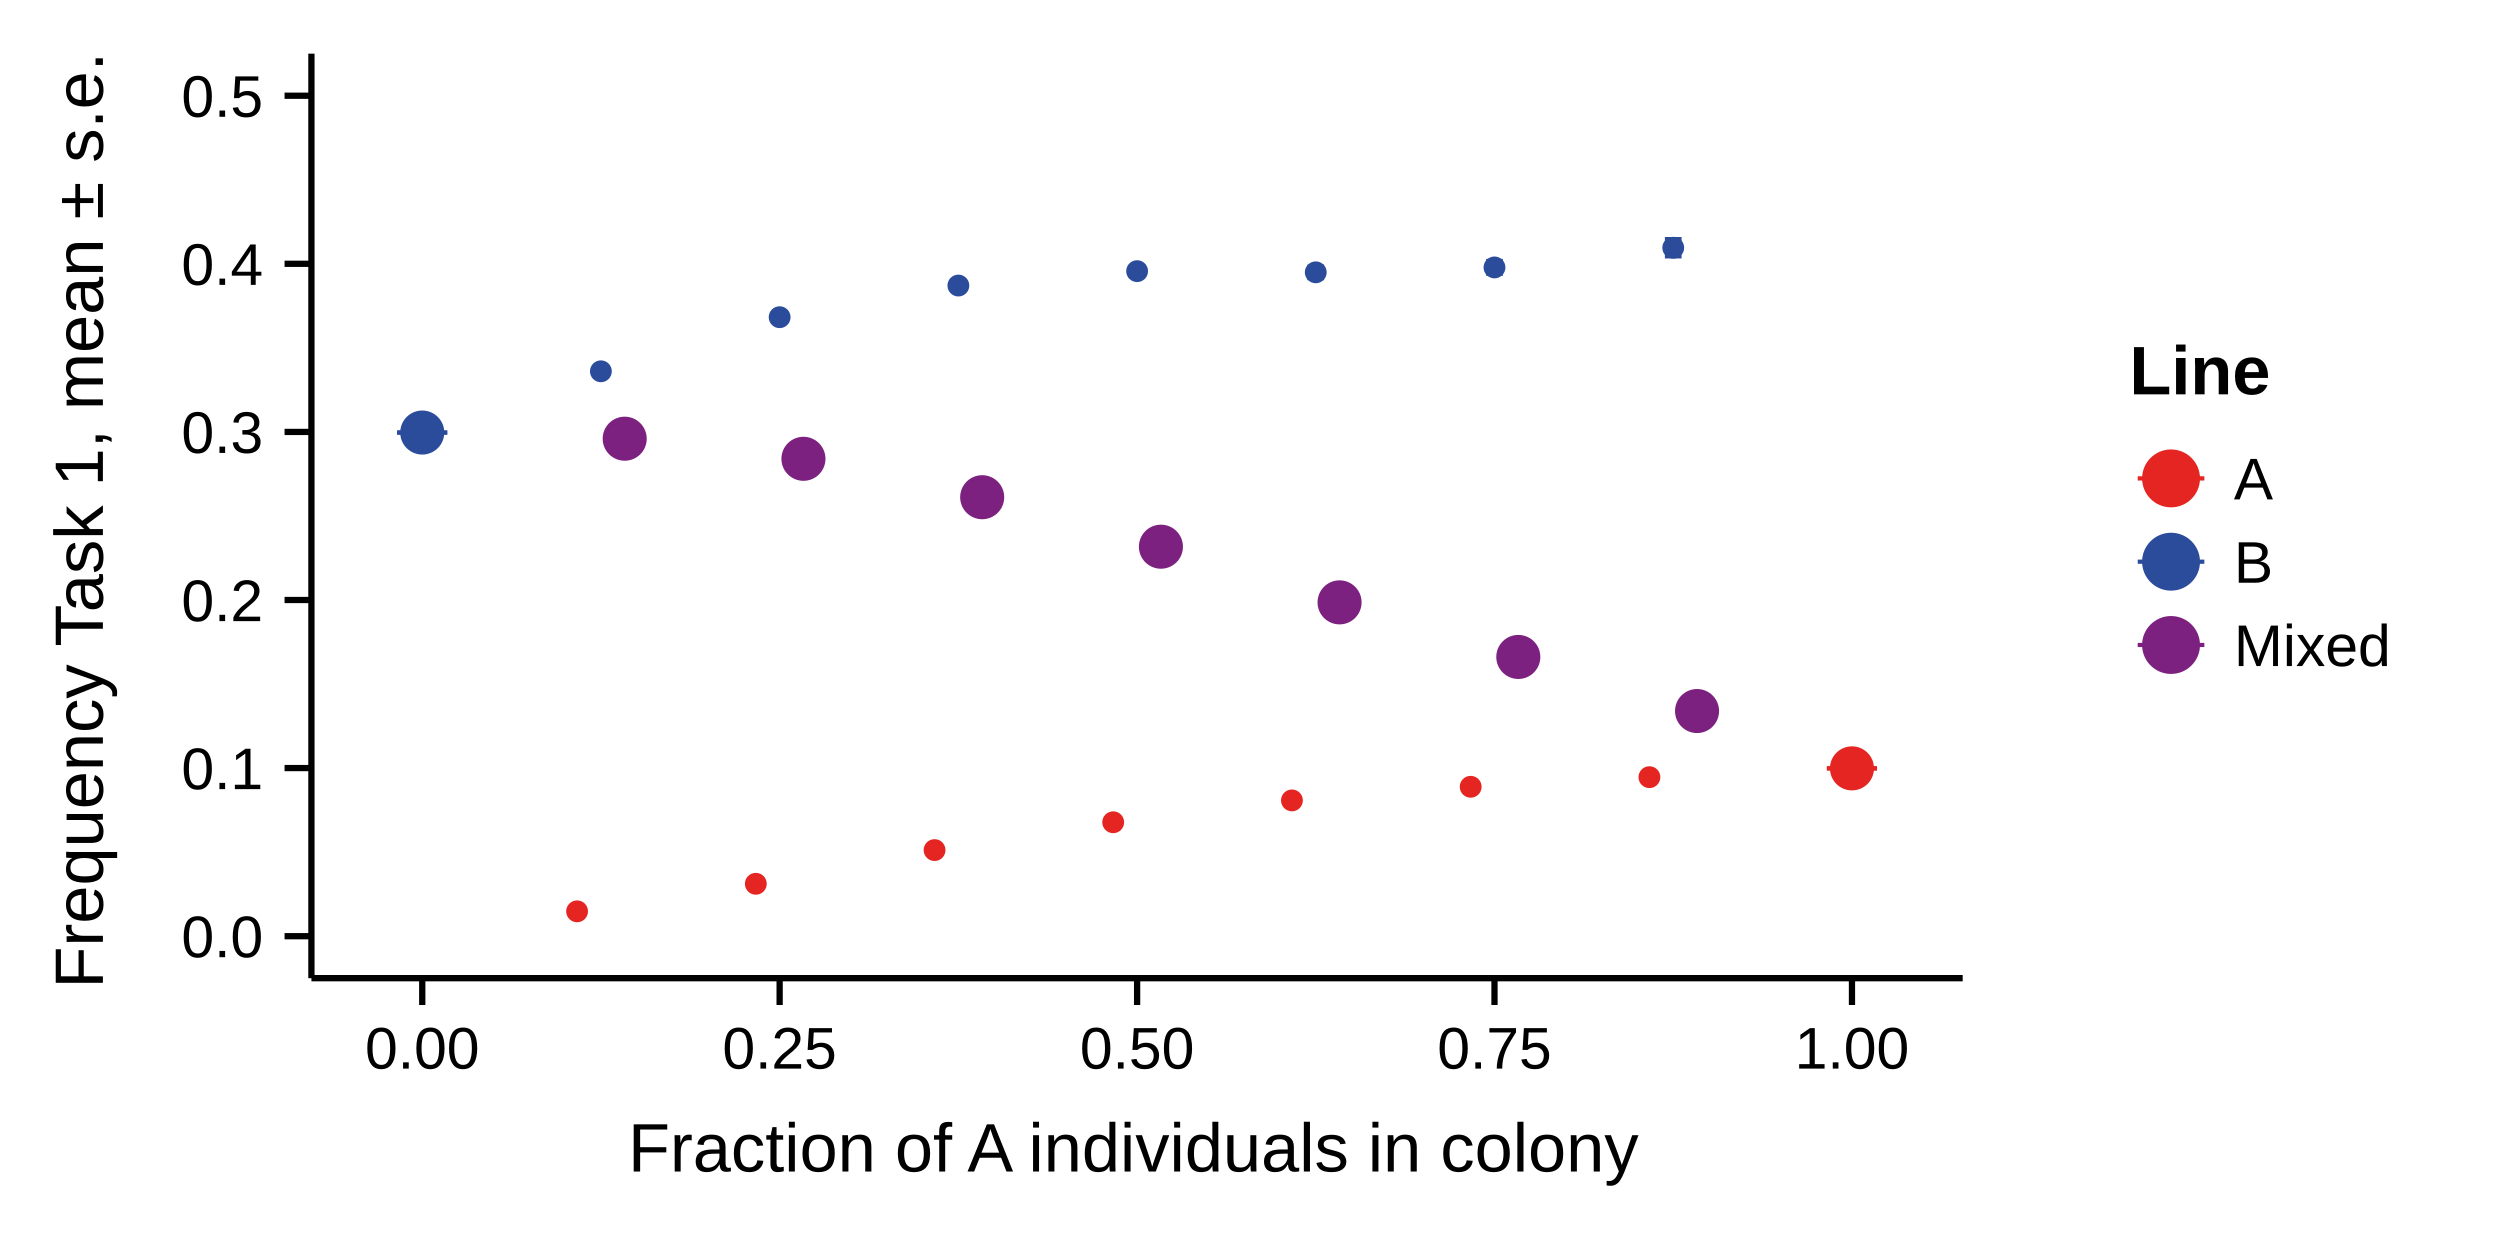
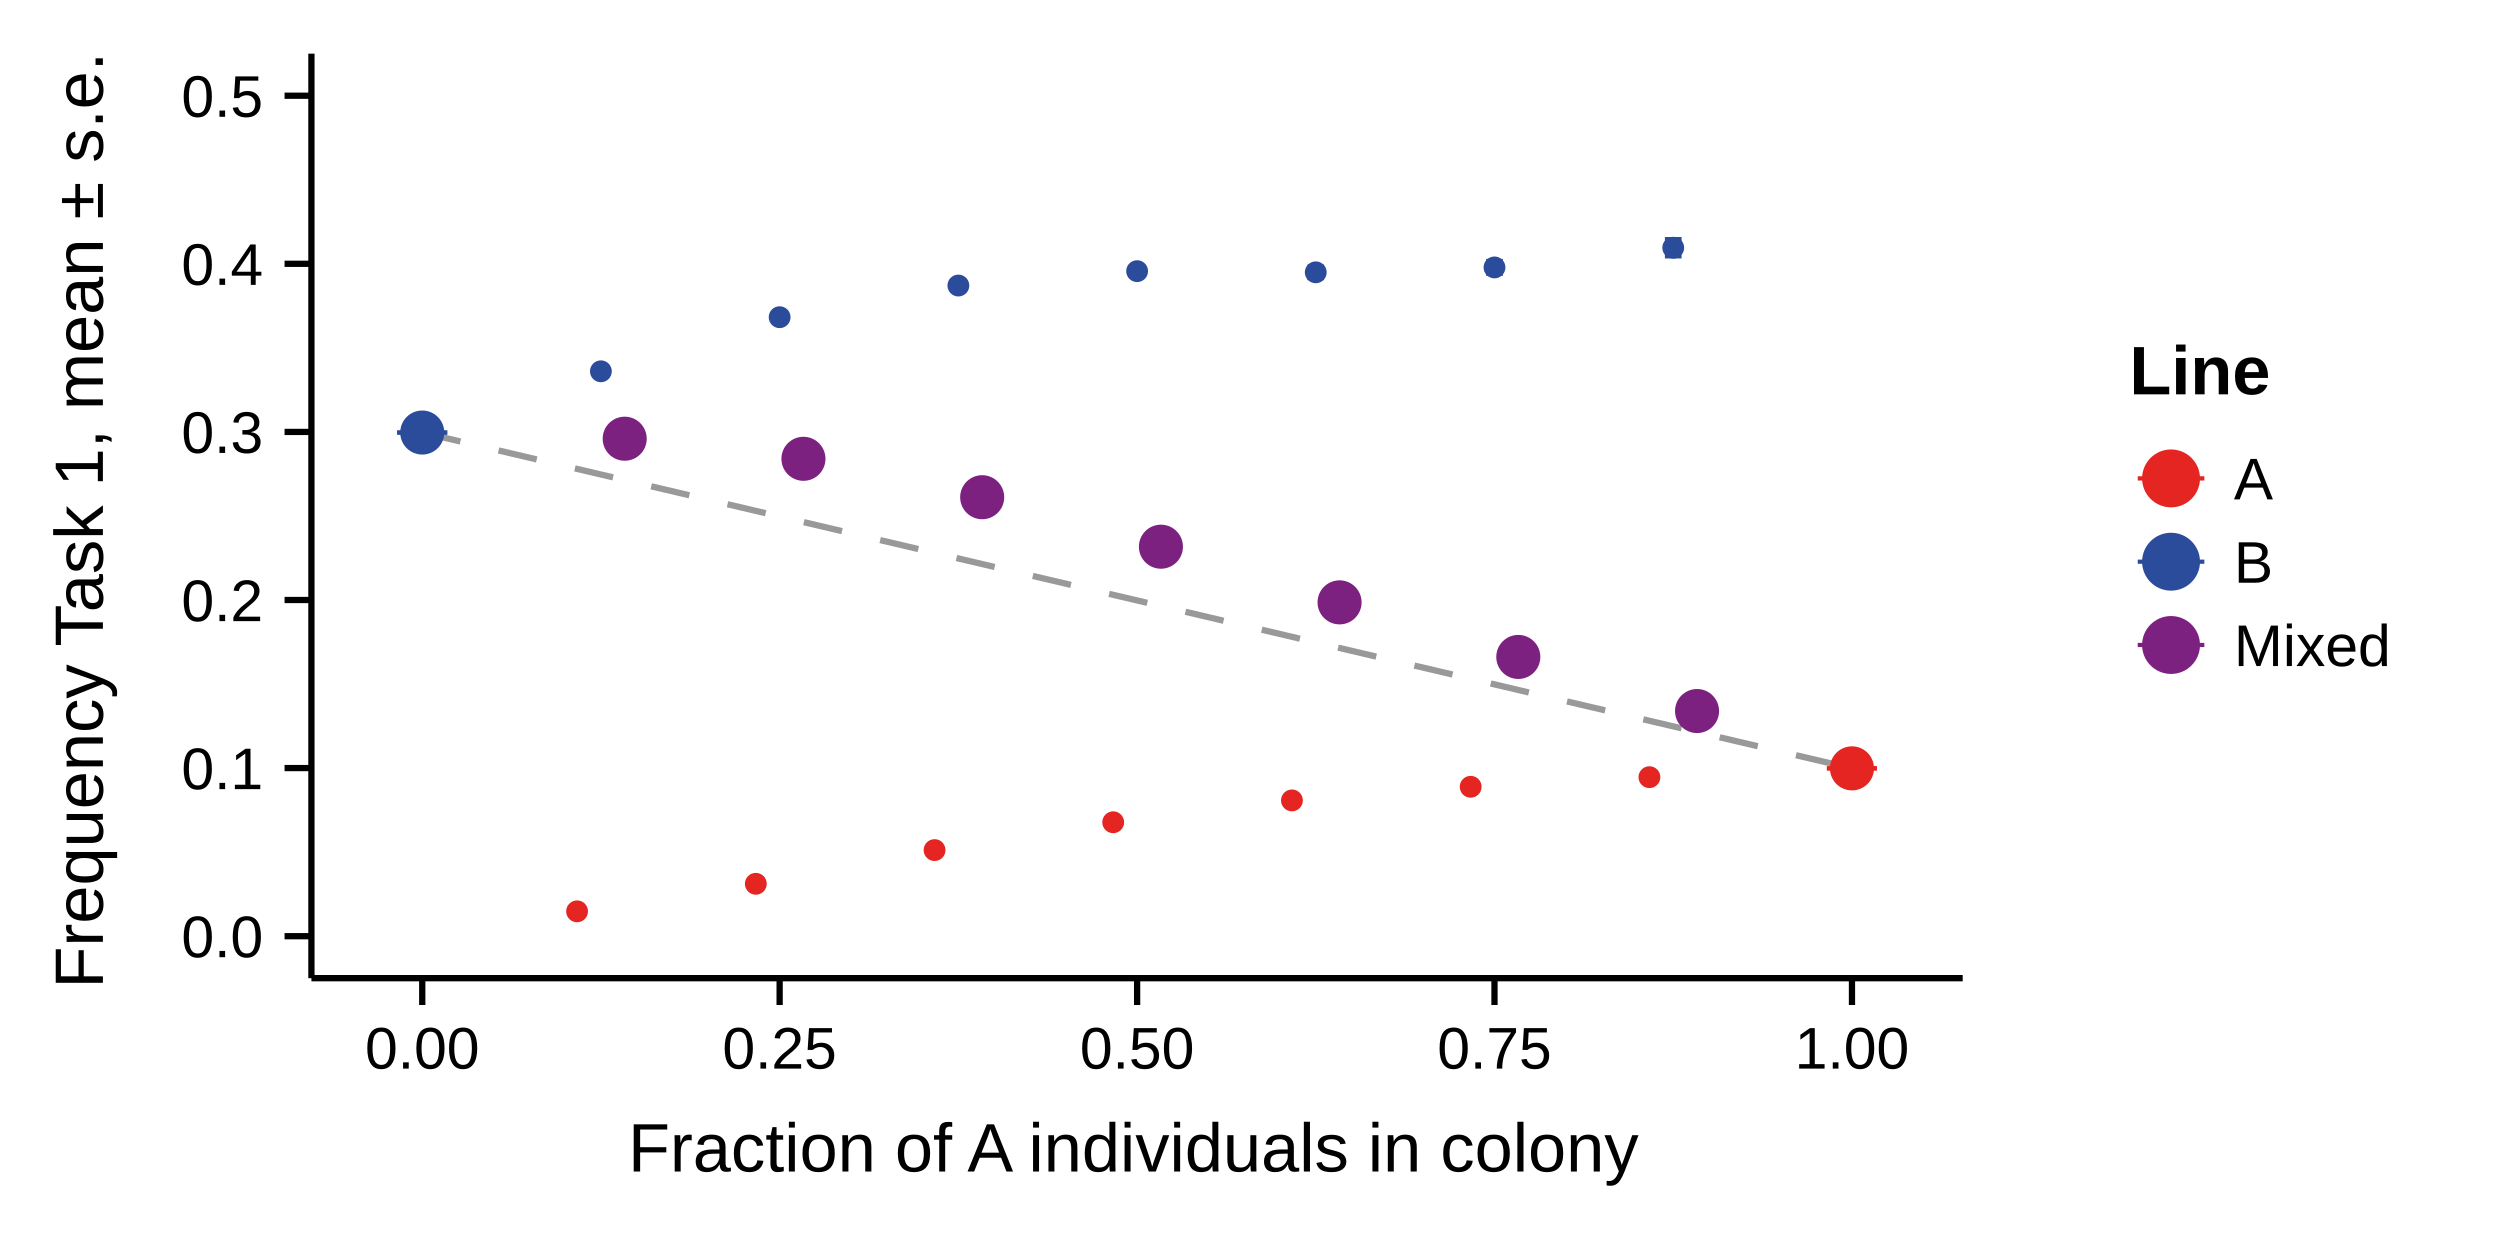
<svg xmlns="http://www.w3.org/2000/svg" viewBox="0 0 255.12 127.56">
  <defs>
    <style type="text/css">
    line, polyline, path, rect, circle {
      fill: none;
      stroke: #000000;
      stroke-linecap: round;
      stroke-linejoin: round;
      stroke-miterlimit: 10.00;
    }
  </style>
  </defs>
  <rect width="100%" height="100%" style="stroke: none; fill: #FFFFFF;" />
  <rect x="-0.00" y="-0.00" width="255.12" height="127.56" style="stroke-width: 1.07; stroke: #FFFFFF; fill: #FFFFFF;" />
  <defs>
    <clipPath id="cpMzEuNzc4MXwyMDAuMjkzfDk5LjgyNDl8NS40Nzk0NQ==">
      <rect x="31.78" y="5.48" width="168.51" height="94.35" />
    </clipPath>
  </defs>
  <rect x="31.78" y="5.48" width="168.51" height="94.35" style="stroke-width: 1.07; stroke: none; fill: #FFFFFF;" clip-path="url(#cpMzEuNzc4MXwyMDAuMjkzfDk5LjgyNDl8NS40Nzk0NQ==)" />
+   <polyline points="43.09,44.14 188.99,78.41 " style="stroke-width: 0.64; stroke: #999999; stroke-dasharray: 4.00,4.00; stroke-linecap: butt;" clip-path="url(#cpMzEuNzc4MXwyMDAuMjkzfDk5LjgyNDl8NS40Nzk0NQ==)" />
  <polyline points="40.53,44.14 45.64,44.14 " style="stroke-width: 0.43; stroke: #2B4B9B; stroke-linecap: butt;" clip-path="url(#cpMzEuNzc4MXwyMDAuMjkzfDk5LjgyNDl8NS40Nzk0NQ==)" />
  <polyline points="43.09,44.14 43.09,44.14 " style="stroke-width: 0.43; stroke: #2B4B9B; stroke-linecap: butt;" clip-path="url(#cpMzEuNzc4MXwyMDAuMjkzfDk5LjgyNDl8NS40Nzk0NQ==)" />
  <polyline points="40.53,44.14 45.64,44.14 " style="stroke-width: 0.43; stroke: #2B4B9B; stroke-linecap: butt;" clip-path="url(#cpMzEuNzc4MXwyMDAuMjkzfDk5LjgyNDl8NS40Nzk0NQ==)" />
  <polyline points="62.90,44.72 64.61,44.72 " style="stroke-width: 0.43; stroke: #7C217F; stroke-linecap: butt;" clip-path="url(#cpMzEuNzc4MXwyMDAuMjkzfDk5LjgyNDl8NS40Nzk0NQ==)" />
  <polyline points="63.75,44.72 63.75,44.83 " style="stroke-width: 0.43; stroke: #7C217F; stroke-linecap: butt;" clip-path="url(#cpMzEuNzc4MXwyMDAuMjkzfDk5LjgyNDl8NS40Nzk0NQ==)" />
  <polyline points="62.90,44.83 64.61,44.83 " style="stroke-width: 0.43; stroke: #7C217F; stroke-linecap: butt;" clip-path="url(#cpMzEuNzc4MXwyMDAuMjkzfDk5LjgyNDl8NS40Nzk0NQ==)" />
  <polyline points="60.47,37.79 62.17,37.79 " style="stroke-width: 0.43; stroke: #2B4B9B; stroke-linecap: butt;" clip-path="url(#cpMzEuNzc4MXwyMDAuMjkzfDk5LjgyNDl8NS40Nzk0NQ==)" />
  <polyline points="61.32,37.79 61.32,37.98 " style="stroke-width: 0.43; stroke: #2B4B9B; stroke-linecap: butt;" clip-path="url(#cpMzEuNzc4MXwyMDAuMjkzfDk5LjgyNDl8NS40Nzk0NQ==)" />
  <polyline points="60.47,37.98 62.17,37.98 " style="stroke-width: 0.43; stroke: #2B4B9B; stroke-linecap: butt;" clip-path="url(#cpMzEuNzc4MXwyMDAuMjkzfDk5LjgyNDl8NS40Nzk0NQ==)" />
  <polyline points="58.04,92.79 59.74,92.79 " style="stroke-width: 0.43; stroke: #E52521; stroke-linecap: butt;" clip-path="url(#cpMzEuNzc4MXwyMDAuMjkzfDk5LjgyNDl8NS40Nzk0NQ==)" />
  <polyline points="58.89,92.79 58.89,93.21 " style="stroke-width: 0.43; stroke: #E52521; stroke-linecap: butt;" clip-path="url(#cpMzEuNzc4MXwyMDAuMjkzfDk5LjgyNDl8NS40Nzk0NQ==)" />
  <polyline points="58.04,93.21 59.74,93.21 " style="stroke-width: 0.43; stroke: #E52521; stroke-linecap: butt;" clip-path="url(#cpMzEuNzc4MXwyMDAuMjkzfDk5LjgyNDl8NS40Nzk0NQ==)" />
  <polyline points="81.14,46.73 82.84,46.73 " style="stroke-width: 0.43; stroke: #7C217F; stroke-linecap: butt;" clip-path="url(#cpMzEuNzc4MXwyMDAuMjkzfDk5LjgyNDl8NS40Nzk0NQ==)" />
  <polyline points="81.99,46.73 81.99,46.91 " style="stroke-width: 0.43; stroke: #7C217F; stroke-linecap: butt;" clip-path="url(#cpMzEuNzc4MXwyMDAuMjkzfDk5LjgyNDl8NS40Nzk0NQ==)" />
  <polyline points="81.14,46.91 82.84,46.91 " style="stroke-width: 0.43; stroke: #7C217F; stroke-linecap: butt;" clip-path="url(#cpMzEuNzc4MXwyMDAuMjkzfDk5LjgyNDl8NS40Nzk0NQ==)" />
  <polyline points="78.71,32.19 80.41,32.19 " style="stroke-width: 0.43; stroke: #2B4B9B; stroke-linecap: butt;" clip-path="url(#cpMzEuNzc4MXwyMDAuMjkzfDk5LjgyNDl8NS40Nzk0NQ==)" />
  <polyline points="79.56,32.19 79.56,32.55 " style="stroke-width: 0.43; stroke: #2B4B9B; stroke-linecap: butt;" clip-path="url(#cpMzEuNzc4MXwyMDAuMjkzfDk5LjgyNDl8NS40Nzk0NQ==)" />
  <polyline points="78.71,32.55 80.41,32.55 " style="stroke-width: 0.43; stroke: #2B4B9B; stroke-linecap: butt;" clip-path="url(#cpMzEuNzc4MXwyMDAuMjkzfDk5LjgyNDl8NS40Nzk0NQ==)" />
  <polyline points="76.28,90.01 77.98,90.01 " style="stroke-width: 0.43; stroke: #E52521; stroke-linecap: butt;" clip-path="url(#cpMzEuNzc4MXwyMDAuMjkzfDk5LjgyNDl8NS40Nzk0NQ==)" />
  <polyline points="77.13,90.01 77.13,90.36 " style="stroke-width: 0.43; stroke: #E52521; stroke-linecap: butt;" clip-path="url(#cpMzEuNzc4MXwyMDAuMjkzfDk5LjgyNDl8NS40Nzk0NQ==)" />
  <polyline points="76.28,90.36 77.98,90.36 " style="stroke-width: 0.43; stroke: #E52521; stroke-linecap: butt;" clip-path="url(#cpMzEuNzc4MXwyMDAuMjkzfDk5LjgyNDl8NS40Nzk0NQ==)" />
  <polyline points="99.38,50.59 101.08,50.59 " style="stroke-width: 0.43; stroke: #7C217F; stroke-linecap: butt;" clip-path="url(#cpMzEuNzc4MXwyMDAuMjkzfDk5LjgyNDl8NS40Nzk0NQ==)" />
  <polyline points="100.23,50.59 100.23,50.90 " style="stroke-width: 0.43; stroke: #7C217F; stroke-linecap: butt;" clip-path="url(#cpMzEuNzc4MXwyMDAuMjkzfDk5LjgyNDl8NS40Nzk0NQ==)" />
  <polyline points="99.38,50.90 101.08,50.90 " style="stroke-width: 0.43; stroke: #7C217F; stroke-linecap: butt;" clip-path="url(#cpMzEuNzc4MXwyMDAuMjkzfDk5LjgyNDl8NS40Nzk0NQ==)" />
  <polyline points="96.95,28.77 98.65,28.77 " style="stroke-width: 0.43; stroke: #2B4B9B; stroke-linecap: butt;" clip-path="url(#cpMzEuNzc4MXwyMDAuMjkzfDk5LjgyNDl8NS40Nzk0NQ==)" />
  <polyline points="97.80,28.77 97.80,29.51 " style="stroke-width: 0.43; stroke: #2B4B9B; stroke-linecap: butt;" clip-path="url(#cpMzEuNzc4MXwyMDAuMjkzfDk5LjgyNDl8NS40Nzk0NQ==)" />
  <polyline points="96.95,29.51 98.65,29.51 " style="stroke-width: 0.43; stroke: #2B4B9B; stroke-linecap: butt;" clip-path="url(#cpMzEuNzc4MXwyMDAuMjkzfDk5LjgyNDl8NS40Nzk0NQ==)" />
  <polyline points="94.52,86.55 96.22,86.55 " style="stroke-width: 0.43; stroke: #E52521; stroke-linecap: butt;" clip-path="url(#cpMzEuNzc4MXwyMDAuMjkzfDk5LjgyNDl8NS40Nzk0NQ==)" />
  <polyline points="95.37,86.55 95.37,86.96 " style="stroke-width: 0.43; stroke: #E52521; stroke-linecap: butt;" clip-path="url(#cpMzEuNzc4MXwyMDAuMjkzfDk5LjgyNDl8NS40Nzk0NQ==)" />
  <polyline points="94.52,86.96 96.22,86.96 " style="stroke-width: 0.43; stroke: #E52521; stroke-linecap: butt;" clip-path="url(#cpMzEuNzc4MXwyMDAuMjkzfDk5LjgyNDl8NS40Nzk0NQ==)" />
  <polyline points="117.62,55.64 119.32,55.64 " style="stroke-width: 0.43; stroke: #7C217F; stroke-linecap: butt;" clip-path="url(#cpMzEuNzc4MXwyMDAuMjkzfDk5LjgyNDl8NS40Nzk0NQ==)" />
  <polyline points="118.47,55.64 118.47,55.93 " style="stroke-width: 0.43; stroke: #7C217F; stroke-linecap: butt;" clip-path="url(#cpMzEuNzc4MXwyMDAuMjkzfDk5LjgyNDl8NS40Nzk0NQ==)" />
  <polyline points="117.62,55.93 119.32,55.93 " style="stroke-width: 0.43; stroke: #7C217F; stroke-linecap: butt;" clip-path="url(#cpMzEuNzc4MXwyMDAuMjkzfDk5LjgyNDl8NS40Nzk0NQ==)" />
  <polyline points="115.18,27.24 116.89,27.24 " style="stroke-width: 0.43; stroke: #2B4B9B; stroke-linecap: butt;" clip-path="url(#cpMzEuNzc4MXwyMDAuMjkzfDk5LjgyNDl8NS40Nzk0NQ==)" />
  <polyline points="116.04,27.24 116.04,28.11 " style="stroke-width: 0.43; stroke: #2B4B9B; stroke-linecap: butt;" clip-path="url(#cpMzEuNzc4MXwyMDAuMjkzfDk5LjgyNDl8NS40Nzk0NQ==)" />
  <polyline points="115.18,28.11 116.89,28.11 " style="stroke-width: 0.43; stroke: #2B4B9B; stroke-linecap: butt;" clip-path="url(#cpMzEuNzc4MXwyMDAuMjkzfDk5LjgyNDl8NS40Nzk0NQ==)" />
  <polyline points="112.75,83.76 114.45,83.76 " style="stroke-width: 0.43; stroke: #E52521; stroke-linecap: butt;" clip-path="url(#cpMzEuNzc4MXwyMDAuMjkzfDk5LjgyNDl8NS40Nzk0NQ==)" />
  <polyline points="113.60,83.76 113.60,84.05 " style="stroke-width: 0.43; stroke: #E52521; stroke-linecap: butt;" clip-path="url(#cpMzEuNzc4MXwyMDAuMjkzfDk5LjgyNDl8NS40Nzk0NQ==)" />
  <polyline points="112.75,84.05 114.45,84.05 " style="stroke-width: 0.43; stroke: #E52521; stroke-linecap: butt;" clip-path="url(#cpMzEuNzc4MXwyMDAuMjkzfDk5LjgyNDl8NS40Nzk0NQ==)" />
  <polyline points="135.85,61.33 137.56,61.33 " style="stroke-width: 0.43; stroke: #7C217F; stroke-linecap: butt;" clip-path="url(#cpMzEuNzc4MXwyMDAuMjkzfDk5LjgyNDl8NS40Nzk0NQ==)" />
  <polyline points="136.70,61.33 136.70,61.62 " style="stroke-width: 0.43; stroke: #7C217F; stroke-linecap: butt;" clip-path="url(#cpMzEuNzc4MXwyMDAuMjkzfDk5LjgyNDl8NS40Nzk0NQ==)" />
  <polyline points="135.85,61.62 137.56,61.62 " style="stroke-width: 0.43; stroke: #7C217F; stroke-linecap: butt;" clip-path="url(#cpMzEuNzc4MXwyMDAuMjkzfDk5LjgyNDl8NS40Nzk0NQ==)" />
  <polyline points="133.42,27.21 135.12,27.21 " style="stroke-width: 0.43; stroke: #2B4B9B; stroke-linecap: butt;" clip-path="url(#cpMzEuNzc4MXwyMDAuMjkzfDk5LjgyNDl8NS40Nzk0NQ==)" />
  <polyline points="134.27,27.21 134.27,28.38 " style="stroke-width: 0.43; stroke: #2B4B9B; stroke-linecap: butt;" clip-path="url(#cpMzEuNzc4MXwyMDAuMjkzfDk5LjgyNDl8NS40Nzk0NQ==)" />
  <polyline points="133.42,28.38 135.12,28.38 " style="stroke-width: 0.43; stroke: #2B4B9B; stroke-linecap: butt;" clip-path="url(#cpMzEuNzc4MXwyMDAuMjkzfDk5LjgyNDl8NS40Nzk0NQ==)" />
  <polyline points="130.99,81.57 132.69,81.57 " style="stroke-width: 0.43; stroke: #E52521; stroke-linecap: butt;" clip-path="url(#cpMzEuNzc4MXwyMDAuMjkzfDk5LjgyNDl8NS40Nzk0NQ==)" />
  <polyline points="131.84,81.57 131.84,81.80 " style="stroke-width: 0.43; stroke: #E52521; stroke-linecap: butt;" clip-path="url(#cpMzEuNzc4MXwyMDAuMjkzfDk5LjgyNDl8NS40Nzk0NQ==)" />
  <polyline points="130.99,81.80 132.69,81.80 " style="stroke-width: 0.43; stroke: #E52521; stroke-linecap: butt;" clip-path="url(#cpMzEuNzc4MXwyMDAuMjkzfDk5LjgyNDl8NS40Nzk0NQ==)" />
  <polyline points="154.09,66.93 155.79,66.93 " style="stroke-width: 0.43; stroke: #7C217F; stroke-linecap: butt;" clip-path="url(#cpMzEuNzc4MXwyMDAuMjkzfDk5LjgyNDl8NS40Nzk0NQ==)" />
  <polyline points="154.94,66.93 154.94,67.15 " style="stroke-width: 0.43; stroke: #7C217F; stroke-linecap: butt;" clip-path="url(#cpMzEuNzc4MXwyMDAuMjkzfDk5LjgyNDl8NS40Nzk0NQ==)" />
  <polyline points="154.09,67.15 155.79,67.15 " style="stroke-width: 0.43; stroke: #7C217F; stroke-linecap: butt;" clip-path="url(#cpMzEuNzc4MXwyMDAuMjkzfDk5LjgyNDl8NS40Nzk0NQ==)" />
  <polyline points="151.66,26.63 153.36,26.63 " style="stroke-width: 0.43; stroke: #2B4B9B; stroke-linecap: butt;" clip-path="url(#cpMzEuNzc4MXwyMDAuMjkzfDk5LjgyNDl8NS40Nzk0NQ==)" />
  <polyline points="152.51,26.63 152.51,27.94 " style="stroke-width: 0.43; stroke: #2B4B9B; stroke-linecap: butt;" clip-path="url(#cpMzEuNzc4MXwyMDAuMjkzfDk5LjgyNDl8NS40Nzk0NQ==)" />
  <polyline points="151.66,27.94 153.36,27.94 " style="stroke-width: 0.43; stroke: #2B4B9B; stroke-linecap: butt;" clip-path="url(#cpMzEuNzc4MXwyMDAuMjkzfDk5LjgyNDl8NS40Nzk0NQ==)" />
  <polyline points="149.23,80.21 150.93,80.21 " style="stroke-width: 0.43; stroke: #E52521; stroke-linecap: butt;" clip-path="url(#cpMzEuNzc4MXwyMDAuMjkzfDk5LjgyNDl8NS40Nzk0NQ==)" />
  <polyline points="150.08,80.21 150.08,80.36 " style="stroke-width: 0.43; stroke: #E52521; stroke-linecap: butt;" clip-path="url(#cpMzEuNzc4MXwyMDAuMjkzfDk5LjgyNDl8NS40Nzk0NQ==)" />
  <polyline points="149.23,80.36 150.93,80.36 " style="stroke-width: 0.43; stroke: #E52521; stroke-linecap: butt;" clip-path="url(#cpMzEuNzc4MXwyMDAuMjkzfDk5LjgyNDl8NS40Nzk0NQ==)" />
  <polyline points="172.33,72.48 174.03,72.48 " style="stroke-width: 0.43; stroke: #7C217F; stroke-linecap: butt;" clip-path="url(#cpMzEuNzc4MXwyMDAuMjkzfDk5LjgyNDl8NS40Nzk0NQ==)" />
  <polyline points="173.18,72.48 173.18,72.63 " style="stroke-width: 0.43; stroke: #7C217F; stroke-linecap: butt;" clip-path="url(#cpMzEuNzc4MXwyMDAuMjkzfDk5LjgyNDl8NS40Nzk0NQ==)" />
  <polyline points="172.33,72.63 174.03,72.63 " style="stroke-width: 0.43; stroke: #7C217F; stroke-linecap: butt;" clip-path="url(#cpMzEuNzc4MXwyMDAuMjkzfDk5LjgyNDl8NS40Nzk0NQ==)" />
  <polyline points="169.90,24.40 171.60,24.40 " style="stroke-width: 0.43; stroke: #2B4B9B; stroke-linecap: butt;" clip-path="url(#cpMzEuNzc4MXwyMDAuMjkzfDk5LjgyNDl8NS40Nzk0NQ==)" />
  <polyline points="170.75,24.40 170.75,26.16 " style="stroke-width: 0.43; stroke: #2B4B9B; stroke-linecap: butt;" clip-path="url(#cpMzEuNzc4MXwyMDAuMjkzfDk5LjgyNDl8NS40Nzk0NQ==)" />
  <polyline points="169.90,26.16 171.60,26.16 " style="stroke-width: 0.43; stroke: #2B4B9B; stroke-linecap: butt;" clip-path="url(#cpMzEuNzc4MXwyMDAuMjkzfDk5LjgyNDl8NS40Nzk0NQ==)" />
  <polyline points="167.47,79.27 169.17,79.27 " style="stroke-width: 0.43; stroke: #E52521; stroke-linecap: butt;" clip-path="url(#cpMzEuNzc4MXwyMDAuMjkzfDk5LjgyNDl8NS40Nzk0NQ==)" />
  <polyline points="168.32,79.27 168.32,79.35 " style="stroke-width: 0.43; stroke: #E52521; stroke-linecap: butt;" clip-path="url(#cpMzEuNzc4MXwyMDAuMjkzfDk5LjgyNDl8NS40Nzk0NQ==)" />
  <polyline points="167.47,79.35 169.17,79.35 " style="stroke-width: 0.43; stroke: #E52521; stroke-linecap: butt;" clip-path="url(#cpMzEuNzc4MXwyMDAuMjkzfDk5LjgyNDl8NS40Nzk0NQ==)" />
  <polyline points="186.43,78.41 191.54,78.41 " style="stroke-width: 0.43; stroke: #E52521; stroke-linecap: butt;" clip-path="url(#cpMzEuNzc4MXwyMDAuMjkzfDk5LjgyNDl8NS40Nzk0NQ==)" />
  <polyline points="188.99,78.41 188.99,78.41 " style="stroke-width: 0.43; stroke: #E52521; stroke-linecap: butt;" clip-path="url(#cpMzEuNzc4MXwyMDAuMjkzfDk5LjgyNDl8NS40Nzk0NQ==)" />
  <polyline points="186.43,78.41 191.54,78.41 " style="stroke-width: 0.43; stroke: #E52521; stroke-linecap: butt;" clip-path="url(#cpMzEuNzc4MXwyMDAuMjkzfDk5LjgyNDl8NS40Nzk0NQ==)" />
  <circle cx="43.09" cy="44.14" r="1.42pt" style="stroke-width: 0.71; stroke: #2B4B9B; fill: #2B4B9B;" clip-path="url(#cpMzEuNzc4MXwyMDAuMjkzfDk5LjgyNDl8NS40Nzk0NQ==)" />
  <circle cx="63.75" cy="44.77" r="1.42pt" style="stroke-width: 0.71; stroke: #7C217F; fill: #7C217F;" clip-path="url(#cpMzEuNzc4MXwyMDAuMjkzfDk5LjgyNDl8NS40Nzk0NQ==)" />
  <circle cx="61.32" cy="37.89" r="0.57pt" style="stroke-width: 0.71; stroke: #2B4B9B; fill: #2B4B9B;" clip-path="url(#cpMzEuNzc4MXwyMDAuMjkzfDk5LjgyNDl8NS40Nzk0NQ==)" />
  <circle cx="58.89" cy="93.00" r="0.57pt" style="stroke-width: 0.71; stroke: #E52521; fill: #E52521;" clip-path="url(#cpMzEuNzc4MXwyMDAuMjkzfDk5LjgyNDl8NS40Nzk0NQ==)" />
  <circle cx="81.99" cy="46.82" r="1.42pt" style="stroke-width: 0.71; stroke: #7C217F; fill: #7C217F;" clip-path="url(#cpMzEuNzc4MXwyMDAuMjkzfDk5LjgyNDl8NS40Nzk0NQ==)" />
  <circle cx="79.56" cy="32.37" r="0.57pt" style="stroke-width: 0.71; stroke: #2B4B9B; fill: #2B4B9B;" clip-path="url(#cpMzEuNzc4MXwyMDAuMjkzfDk5LjgyNDl8NS40Nzk0NQ==)" />
  <circle cx="77.13" cy="90.19" r="0.57pt" style="stroke-width: 0.71; stroke: #E52521; fill: #E52521;" clip-path="url(#cpMzEuNzc4MXwyMDAuMjkzfDk5LjgyNDl8NS40Nzk0NQ==)" />
  <circle cx="100.23" cy="50.74" r="1.42pt" style="stroke-width: 0.71; stroke: #7C217F; fill: #7C217F;" clip-path="url(#cpMzEuNzc4MXwyMDAuMjkzfDk5LjgyNDl8NS40Nzk0NQ==)" />
  <circle cx="97.80" cy="29.14" r="0.57pt" style="stroke-width: 0.71; stroke: #2B4B9B; fill: #2B4B9B;" clip-path="url(#cpMzEuNzc4MXwyMDAuMjkzfDk5LjgyNDl8NS40Nzk0NQ==)" />
  <circle cx="95.37" cy="86.75" r="0.57pt" style="stroke-width: 0.71; stroke: #E52521; fill: #E52521;" clip-path="url(#cpMzEuNzc4MXwyMDAuMjkzfDk5LjgyNDl8NS40Nzk0NQ==)" />
  <circle cx="118.47" cy="55.79" r="1.42pt" style="stroke-width: 0.71; stroke: #7C217F; fill: #7C217F;" clip-path="url(#cpMzEuNzc4MXwyMDAuMjkzfDk5LjgyNDl8NS40Nzk0NQ==)" />
  <circle cx="116.04" cy="27.67" r="0.57pt" style="stroke-width: 0.71; stroke: #2B4B9B; fill: #2B4B9B;" clip-path="url(#cpMzEuNzc4MXwyMDAuMjkzfDk5LjgyNDl8NS40Nzk0NQ==)" />
  <circle cx="113.60" cy="83.91" r="0.57pt" style="stroke-width: 0.71; stroke: #E52521; fill: #E52521;" clip-path="url(#cpMzEuNzc4MXwyMDAuMjkzfDk5LjgyNDl8NS40Nzk0NQ==)" />
  <circle cx="136.70" cy="61.47" r="1.42pt" style="stroke-width: 0.71; stroke: #7C217F; fill: #7C217F;" clip-path="url(#cpMzEuNzc4MXwyMDAuMjkzfDk5LjgyNDl8NS40Nzk0NQ==)" />
  <circle cx="134.27" cy="27.79" r="0.57pt" style="stroke-width: 0.71; stroke: #2B4B9B; fill: #2B4B9B;" clip-path="url(#cpMzEuNzc4MXwyMDAuMjkzfDk5LjgyNDl8NS40Nzk0NQ==)" />
  <circle cx="131.84" cy="81.68" r="0.57pt" style="stroke-width: 0.71; stroke: #E52521; fill: #E52521;" clip-path="url(#cpMzEuNzc4MXwyMDAuMjkzfDk5LjgyNDl8NS40Nzk0NQ==)" />
  <circle cx="154.94" cy="67.04" r="1.42pt" style="stroke-width: 0.71; stroke: #7C217F; fill: #7C217F;" clip-path="url(#cpMzEuNzc4MXwyMDAuMjkzfDk5LjgyNDl8NS40Nzk0NQ==)" />
  <circle cx="152.51" cy="27.29" r="0.57pt" style="stroke-width: 0.71; stroke: #2B4B9B; fill: #2B4B9B;" clip-path="url(#cpMzEuNzc4MXwyMDAuMjkzfDk5LjgyNDl8NS40Nzk0NQ==)" />
  <circle cx="150.08" cy="80.29" r="0.57pt" style="stroke-width: 0.71; stroke: #E52521; fill: #E52521;" clip-path="url(#cpMzEuNzc4MXwyMDAuMjkzfDk5LjgyNDl8NS40Nzk0NQ==)" />
  <circle cx="173.18" cy="72.56" r="1.42pt" style="stroke-width: 0.71; stroke: #7C217F; fill: #7C217F;" clip-path="url(#cpMzEuNzc4MXwyMDAuMjkzfDk5LjgyNDl8NS40Nzk0NQ==)" />
  <circle cx="170.75" cy="25.28" r="0.57pt" style="stroke-width: 0.71; stroke: #2B4B9B; fill: #2B4B9B;" clip-path="url(#cpMzEuNzc4MXwyMDAuMjkzfDk5LjgyNDl8NS40Nzk0NQ==)" />
  <circle cx="168.32" cy="79.31" r="0.57pt" style="stroke-width: 0.71; stroke: #E52521; fill: #E52521;" clip-path="url(#cpMzEuNzc4MXwyMDAuMjkzfDk5LjgyNDl8NS40Nzk0NQ==)" />
  <circle cx="188.99" cy="78.41" r="1.42pt" style="stroke-width: 0.71; stroke: #E52521; fill: #E52521;" clip-path="url(#cpMzEuNzc4MXwyMDAuMjkzfDk5LjgyNDl8NS40Nzk0NQ==)" />
  <defs>
    <clipPath id="cpMHwyNTUuMTE4fDEyNy41NTl8MA==">
      <rect x="0.00" y="0.00" width="255.12" height="127.56" />
    </clipPath>
  </defs>
  <polyline points="31.78,99.82 31.78,5.48 " style="stroke-width: 0.64; stroke-linecap: butt;" clip-path="url(#cpMHwyNTUuMTE4fDEyNy41NTl8MA==)" />
  <g clip-path="url(#cpMHwyNTUuMTE4fDEyNy41NTl8MA==)">
    <text x="18.51" y="97.68" style="font-size: 6.00px; font-family: Arial;" textLength="8.34px" lengthAdjust="spacingAndGlyphs">0.0</text>
  </g>
  <g clip-path="url(#cpMHwyNTUuMTE4fDEyNy41NTl8MA==)">
    <text x="18.51" y="80.53" style="font-size: 6.00px; font-family: Arial;" textLength="8.34px" lengthAdjust="spacingAndGlyphs">0.1</text>
  </g>
  <g clip-path="url(#cpMHwyNTUuMTE4fDEyNy41NTl8MA==)">
    <text x="18.51" y="63.38" style="font-size: 6.00px; font-family: Arial;" textLength="8.34px" lengthAdjust="spacingAndGlyphs">0.2</text>
  </g>
  <g clip-path="url(#cpMHwyNTUuMTE4fDEyNy41NTl8MA==)">
    <text x="18.51" y="46.22" style="font-size: 6.00px; font-family: Arial;" textLength="8.34px" lengthAdjust="spacingAndGlyphs">0.3</text>
  </g>
  <g clip-path="url(#cpMHwyNTUuMTE4fDEyNy41NTl8MA==)">
    <text x="18.51" y="29.07" style="font-size: 6.00px; font-family: Arial;" textLength="8.34px" lengthAdjust="spacingAndGlyphs">0.4</text>
  </g>
  <g clip-path="url(#cpMHwyNTUuMTE4fDEyNy41NTl8MA==)">
    <text x="18.51" y="11.92" style="font-size: 6.00px; font-family: Arial;" textLength="8.34px" lengthAdjust="spacingAndGlyphs">0.5</text>
  </g>
  <polyline points="29.04,95.54 31.78,95.54 " style="stroke-width: 0.64; stroke-linecap: butt;" clip-path="url(#cpMHwyNTUuMTE4fDEyNy41NTl8MA==)" />
  <polyline points="29.04,78.38 31.78,78.38 " style="stroke-width: 0.64; stroke-linecap: butt;" clip-path="url(#cpMHwyNTUuMTE4fDEyNy41NTl8MA==)" />
  <polyline points="29.04,61.23 31.78,61.23 " style="stroke-width: 0.64; stroke-linecap: butt;" clip-path="url(#cpMHwyNTUuMTE4fDEyNy41NTl8MA==)" />
  <polyline points="29.04,44.08 31.78,44.08 " style="stroke-width: 0.64; stroke-linecap: butt;" clip-path="url(#cpMHwyNTUuMTE4fDEyNy41NTl8MA==)" />
  <polyline points="29.04,26.92 31.78,26.92 " style="stroke-width: 0.64; stroke-linecap: butt;" clip-path="url(#cpMHwyNTUuMTE4fDEyNy41NTl8MA==)" />
  <polyline points="29.04,9.77 31.78,9.77 " style="stroke-width: 0.64; stroke-linecap: butt;" clip-path="url(#cpMHwyNTUuMTE4fDEyNy41NTl8MA==)" />
  <polyline points="31.78,99.82 200.29,99.82 " style="stroke-width: 0.64; stroke-linecap: butt;" clip-path="url(#cpMHwyNTUuMTE4fDEyNy41NTl8MA==)" />
  <polyline points="43.09,102.56 43.09,99.82 " style="stroke-width: 0.64; stroke-linecap: butt;" clip-path="url(#cpMHwyNTUuMTE4fDEyNy41NTl8MA==)" />
  <polyline points="79.56,102.56 79.56,99.82 " style="stroke-width: 0.64; stroke-linecap: butt;" clip-path="url(#cpMHwyNTUuMTE4fDEyNy41NTl8MA==)" />
  <polyline points="116.04,102.56 116.04,99.82 " style="stroke-width: 0.64; stroke-linecap: butt;" clip-path="url(#cpMHwyNTUuMTE4fDEyNy41NTl8MA==)" />
  <polyline points="152.51,102.56 152.51,99.82 " style="stroke-width: 0.64; stroke-linecap: butt;" clip-path="url(#cpMHwyNTUuMTE4fDEyNy41NTl8MA==)" />
  <polyline points="188.99,102.56 188.99,99.82 " style="stroke-width: 0.64; stroke-linecap: butt;" clip-path="url(#cpMHwyNTUuMTE4fDEyNy41NTl8MA==)" />
  <g clip-path="url(#cpMHwyNTUuMTE4fDEyNy41NTl8MA==)">
    <text x="37.25" y="109.05" style="font-size: 6.00px; font-family: Arial;" textLength="11.68px" lengthAdjust="spacingAndGlyphs">0.00</text>
  </g>
  <g clip-path="url(#cpMHwyNTUuMTE4fDEyNy41NTl8MA==)">
    <text x="73.72" y="109.05" style="font-size: 6.00px; font-family: Arial;" textLength="11.68px" lengthAdjust="spacingAndGlyphs">0.25</text>
  </g>
  <g clip-path="url(#cpMHwyNTUuMTE4fDEyNy41NTl8MA==)">
    <text x="110.20" y="109.05" style="font-size: 6.00px; font-family: Arial;" textLength="11.68px" lengthAdjust="spacingAndGlyphs">0.50</text>
  </g>
  <g clip-path="url(#cpMHwyNTUuMTE4fDEyNy41NTl8MA==)">
    <text x="146.67" y="109.05" style="font-size: 6.00px; font-family: Arial;" textLength="11.68px" lengthAdjust="spacingAndGlyphs">0.75</text>
  </g>
  <g clip-path="url(#cpMHwyNTUuMTE4fDEyNy41NTl8MA==)">
    <text x="183.15" y="109.05" style="font-size: 6.00px; font-family: Arial;" textLength="11.68px" lengthAdjust="spacingAndGlyphs">1.00</text>
  </g>
  <g clip-path="url(#cpMHwyNTUuMTE4fDEyNy41NTl8MA==)">
    <text x="64.09" y="119.55" style="font-size: 7.00px; font-family: Arial;" textLength="103.89px" lengthAdjust="spacingAndGlyphs">Fraction of A individuals in colony</text>
  </g>
  <g clip-path="url(#cpMHwyNTUuMTE4fDEyNy41NTl8MA==)">
    <text transform="translate(10.50,100.87) rotate(-90)" style="font-size: 7.00px; font-family: Arial;" textLength="96.44px" lengthAdjust="spacingAndGlyphs">Frequency Task 1, mean ± s.e.</text>
  </g>
  <g clip-path="url(#cpMHwyNTUuMTE4fDEyNy41NTl8MA==)">
    <text x="217.30" y="40.24" style="font-size: 7.00px; font-weight: bold; font-family: Arial;" textLength="14.39px" lengthAdjust="spacingAndGlyphs">Line</text>
  </g>
  <line x1="218.15" y1="48.82" x2="224.95" y2="48.82" style="stroke-width: 0.43; stroke: #E52521; stroke-linecap: butt;" clip-path="url(#cpMHwyNTUuMTE4fDEyNy41NTl8MA==)" />
  <circle cx="221.55" cy="48.82" r="1.95pt" style="stroke-width: 0.71; stroke: #E52521; fill: #E52521;" clip-path="url(#cpMHwyNTUuMTE4fDEyNy41NTl8MA==)" />
  <line x1="218.15" y1="57.32" x2="224.95" y2="57.32" style="stroke-width: 0.43; stroke: #2B4B9B; stroke-linecap: butt;" clip-path="url(#cpMHwyNTUuMTE4fDEyNy41NTl8MA==)" />
  <circle cx="221.55" cy="57.32" r="1.95pt" style="stroke-width: 0.71; stroke: #2B4B9B; fill: #2B4B9B;" clip-path="url(#cpMHwyNTUuMTE4fDEyNy41NTl8MA==)" />
  <line x1="218.15" y1="65.82" x2="224.95" y2="65.82" style="stroke-width: 0.43; stroke: #7C217F; stroke-linecap: butt;" clip-path="url(#cpMHwyNTUuMTE4fDEyNy41NTl8MA==)" />
  <circle cx="221.55" cy="65.82" r="1.95pt" style="stroke-width: 0.71; stroke: #7C217F; fill: #7C217F;" clip-path="url(#cpMHwyNTUuMTE4fDEyNy41NTl8MA==)" />
  <g clip-path="url(#cpMHwyNTUuMTE4fDEyNy41NTl8MA==)">
    <text x="227.96" y="50.96" style="font-size: 6.00px; font-family: Arial;" textLength="4.00px" lengthAdjust="spacingAndGlyphs">A</text>
  </g>
  <g clip-path="url(#cpMHwyNTUuMTE4fDEyNy41NTl8MA==)">
    <text x="227.96" y="59.47" style="font-size: 6.00px; font-family: Arial;" textLength="4.00px" lengthAdjust="spacingAndGlyphs">B</text>
  </g>
  <g clip-path="url(#cpMHwyNTUuMTE4fDEyNy41NTl8MA==)">
    <text x="227.96" y="67.97" style="font-size: 6.00px; font-family: Arial;" textLength="16.00px" lengthAdjust="spacingAndGlyphs">Mixed</text>
  </g>
</svg>
